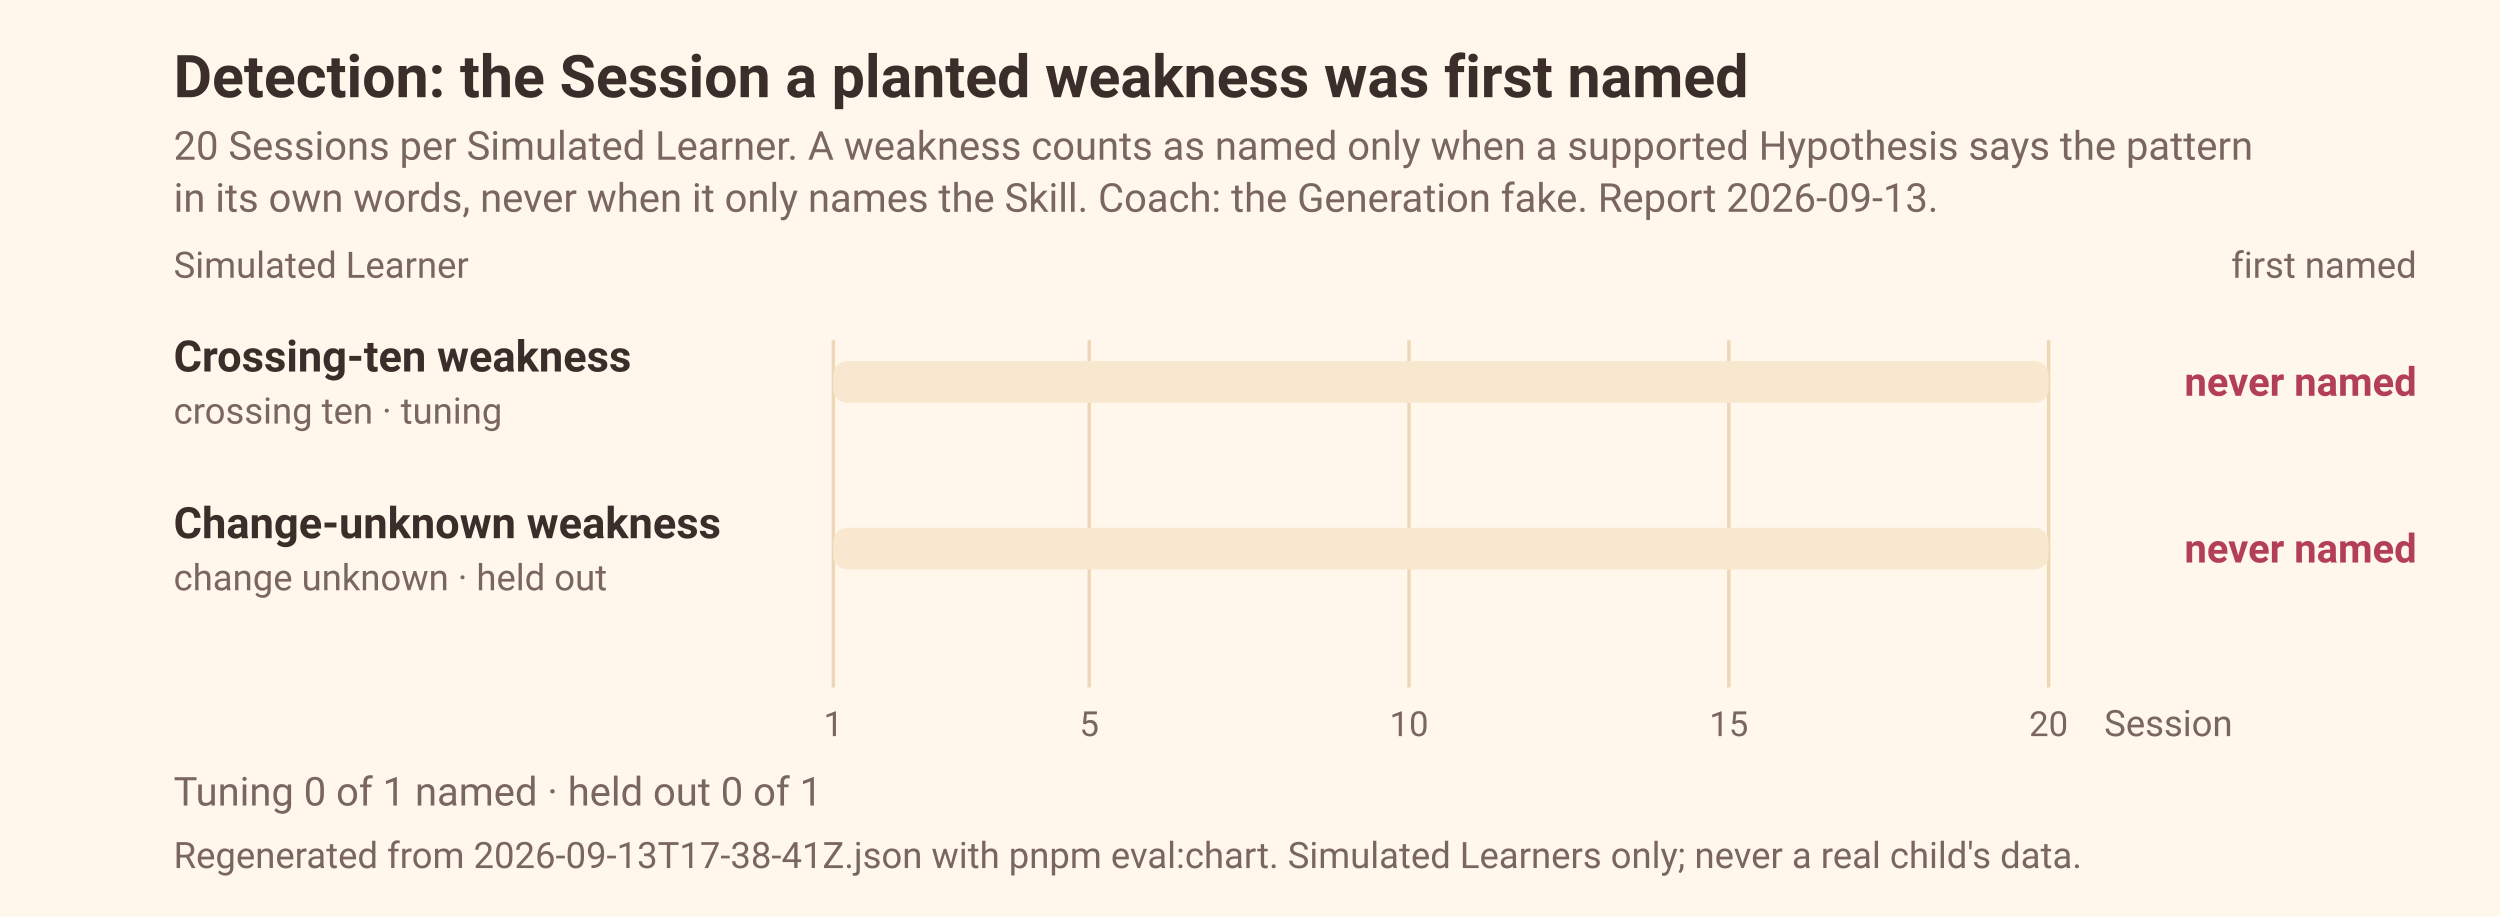
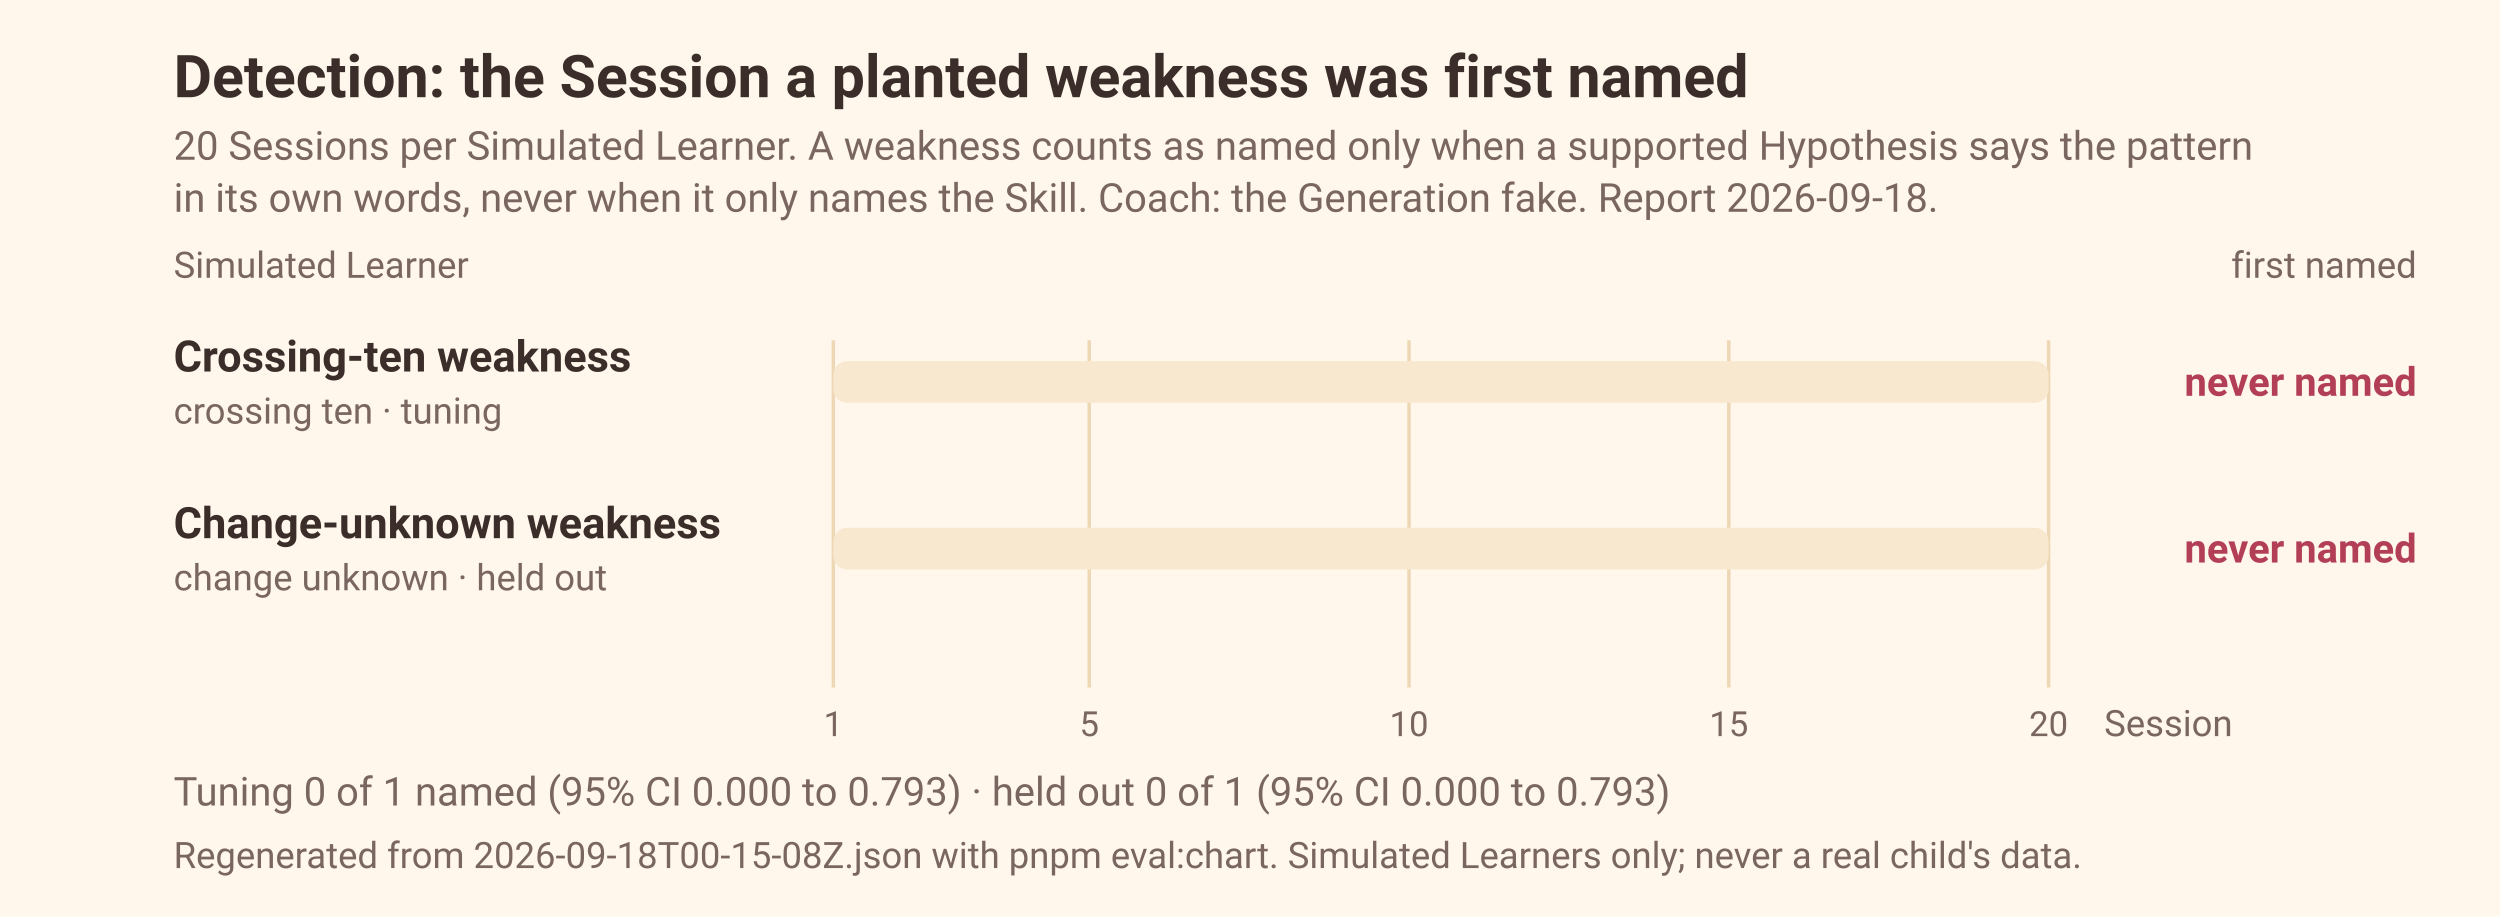
<svg xmlns="http://www.w3.org/2000/svg" width="720" height="264" viewBox="0 0 720 264" font-family="ui-sans-serif, system-ui, -apple-system, 'Segoe UI', Roboto, sans-serif" role="img" aria-label="The Session each planted weakness was first named, over 20 Sessions, for the 2 Simulated Learners with a weakness planted">
  <rect width="720" height="264" fill="#FFF7EC" />
  <text x="50" y="28" font-size="17" font-weight="600" fill="#3B2E2A">Detection: the Session a planted weakness was first named</text>
  <text x="50" y="46" font-size="11.5" fill="#7A6660">20 Sessions per Simulated Learner. A weakness counts as named only when a supported Hypothesis says the pattern</text>
-   <text x="50" y="61" font-size="11.5" fill="#7A6660">in its own words, never when it only names the Skill. Coach: the Generation fake. Report 2026-09-13.</text>
+   <text x="50" y="61" font-size="11.5" fill="#7A6660">in its own words, never when it only names the Skill. Coach: the Generation fake. Report 2026-09-18.</text>
  <text x="50.0" y="80.0" font-size="10.5" fill="#7A6660">Simulated Learner</text>
  <text x="696.0" y="80.0" font-size="10.5" text-anchor="end" fill="#7A6660">first named</text>
  <line x1="240.0" x2="240.0" y1="98" y2="198" stroke="#EED7B5" stroke-width="1" />
  <line x1="313.7" x2="313.7" y1="98" y2="198" stroke="#EED7B5" stroke-width="1" />
  <line x1="405.8" x2="405.8" y1="98" y2="198" stroke="#EED7B5" stroke-width="1" />
  <line x1="497.9" x2="497.9" y1="98" y2="198" stroke="#EED7B5" stroke-width="1" />
  <line x1="590.0" x2="590.0" y1="98" y2="198" stroke="#EED7B5" stroke-width="1" />
  <text x="50.0" y="107.0" font-size="12.5" font-weight="600" fill="#3B2E2A">Crossing-ten weakness</text>
  <text x="50.0" y="122.0" font-size="10.5" fill="#7A6660">crossing ten · tuning</text>
  <rect x="240.0" y="104.0" width="350.0" height="12" rx="4" fill="#F8E8CF" />
  <text x="696.0" y="114.0" font-size="11.5" font-weight="600" text-anchor="end" fill="#B23F56">never named</text>
  <text x="50.0" y="155.0" font-size="12.5" font-weight="600" fill="#3B2E2A">Change-unknown weakness</text>
  <text x="50.0" y="170.0" font-size="10.5" fill="#7A6660">change unknown · held out</text>
  <rect x="240.0" y="152.0" width="350.0" height="12" rx="4" fill="#F8E8CF" />
  <text x="696.0" y="162.0" font-size="11.5" font-weight="600" text-anchor="end" fill="#B23F56">never named</text>
  <text x="240.0" y="212.0" font-size="10" text-anchor="middle" fill="#7A6660">1</text>
  <text x="313.7" y="212.0" font-size="10" text-anchor="middle" fill="#7A6660">5</text>
  <text x="405.8" y="212.0" font-size="10" text-anchor="middle" fill="#7A6660">10</text>
  <text x="497.9" y="212.0" font-size="10" text-anchor="middle" fill="#7A6660">15</text>
  <text x="590.0" y="212.0" font-size="10" text-anchor="middle" fill="#7A6660">20</text>
  <text x="606.0" y="212.0" font-size="10.5" fill="#7A6660">Session</text>
-   <text x="50.0" y="232.0" font-size="11.5" fill="#7A6660">Tuning 0 of 1 named · held out 0 of 1</text>
-   <text x="50" y="250" font-size="10.5" fill="#7A6660">Regenerated from 2026-09-13T17-38-41Z.json with pnpm eval:chart. Simulated Learners only; never a real child's data.</text>
+   <text x="50.0" y="232.0" font-size="11.5" fill="#7A6660">Tuning 0 of 1 named (95% CI 0.000 to 0.793) · held out 0 of 1 (95% CI 0.000 to 0.793)</text>
+   <text x="50" y="250" font-size="10.5" fill="#7A6660">Regenerated from 2026-09-18T00-15-08Z.json with pnpm eval:chart. Simulated Learners only; never a real child's data.</text>
</svg>
